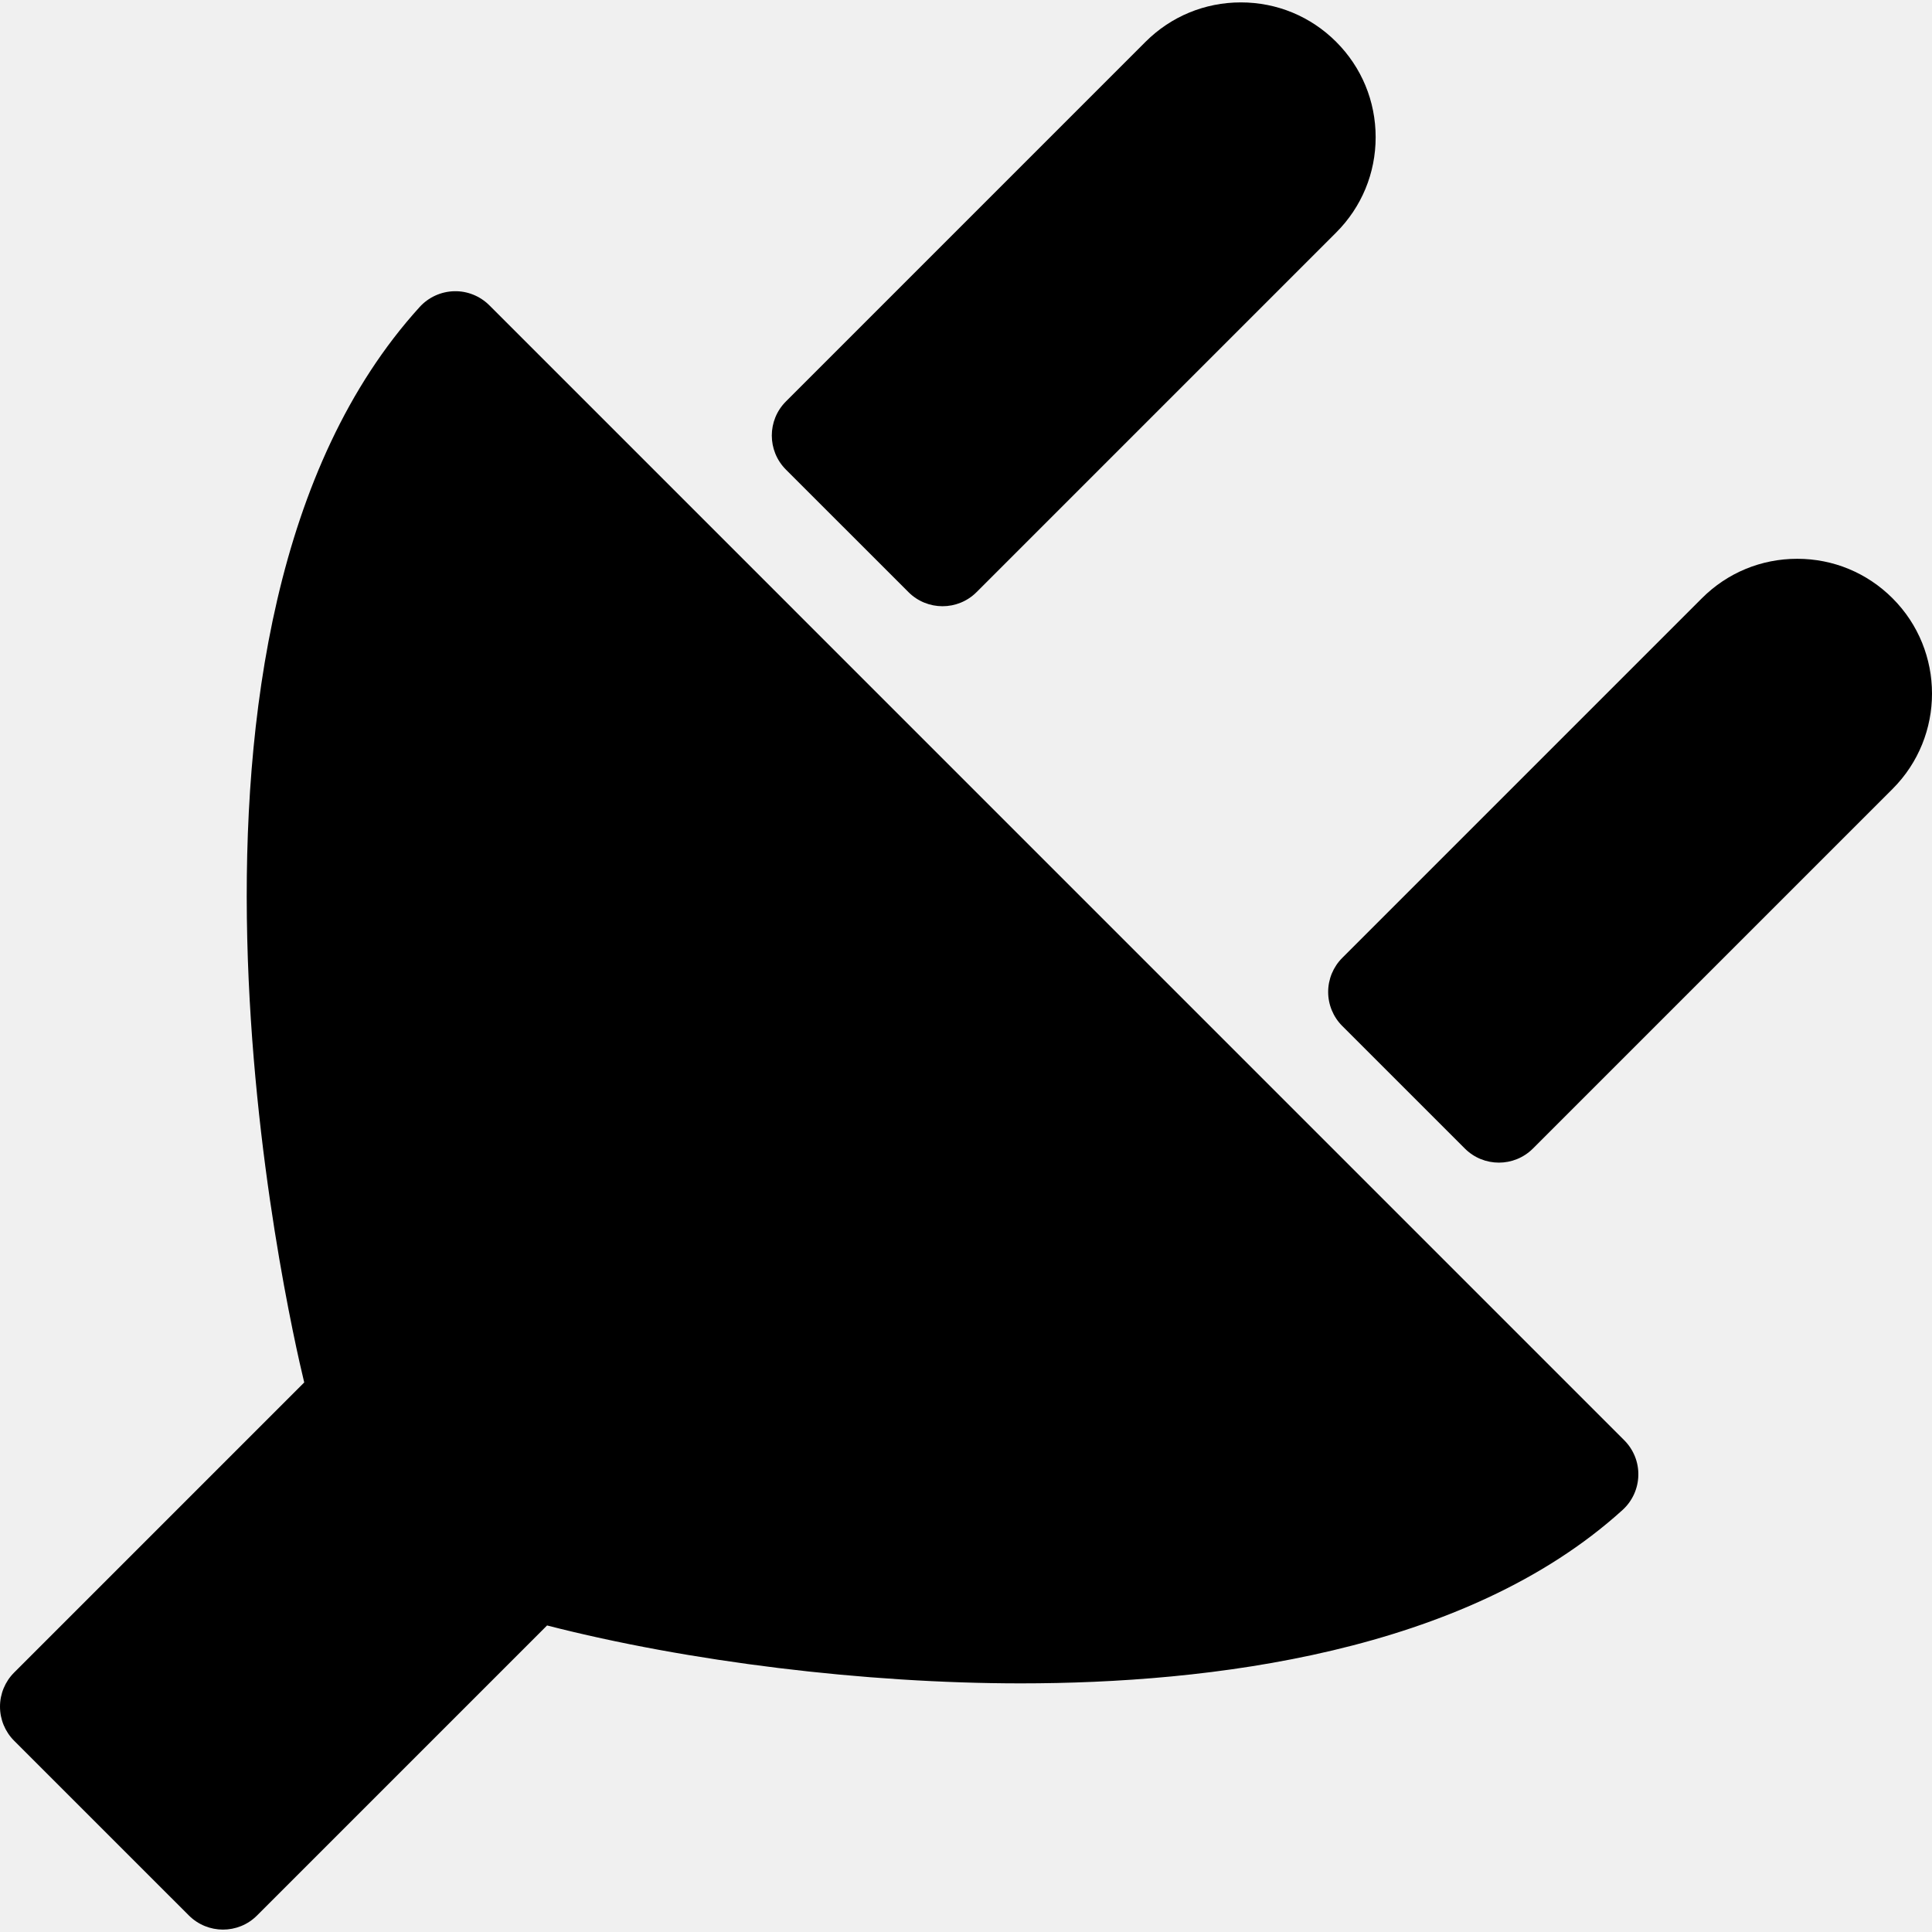
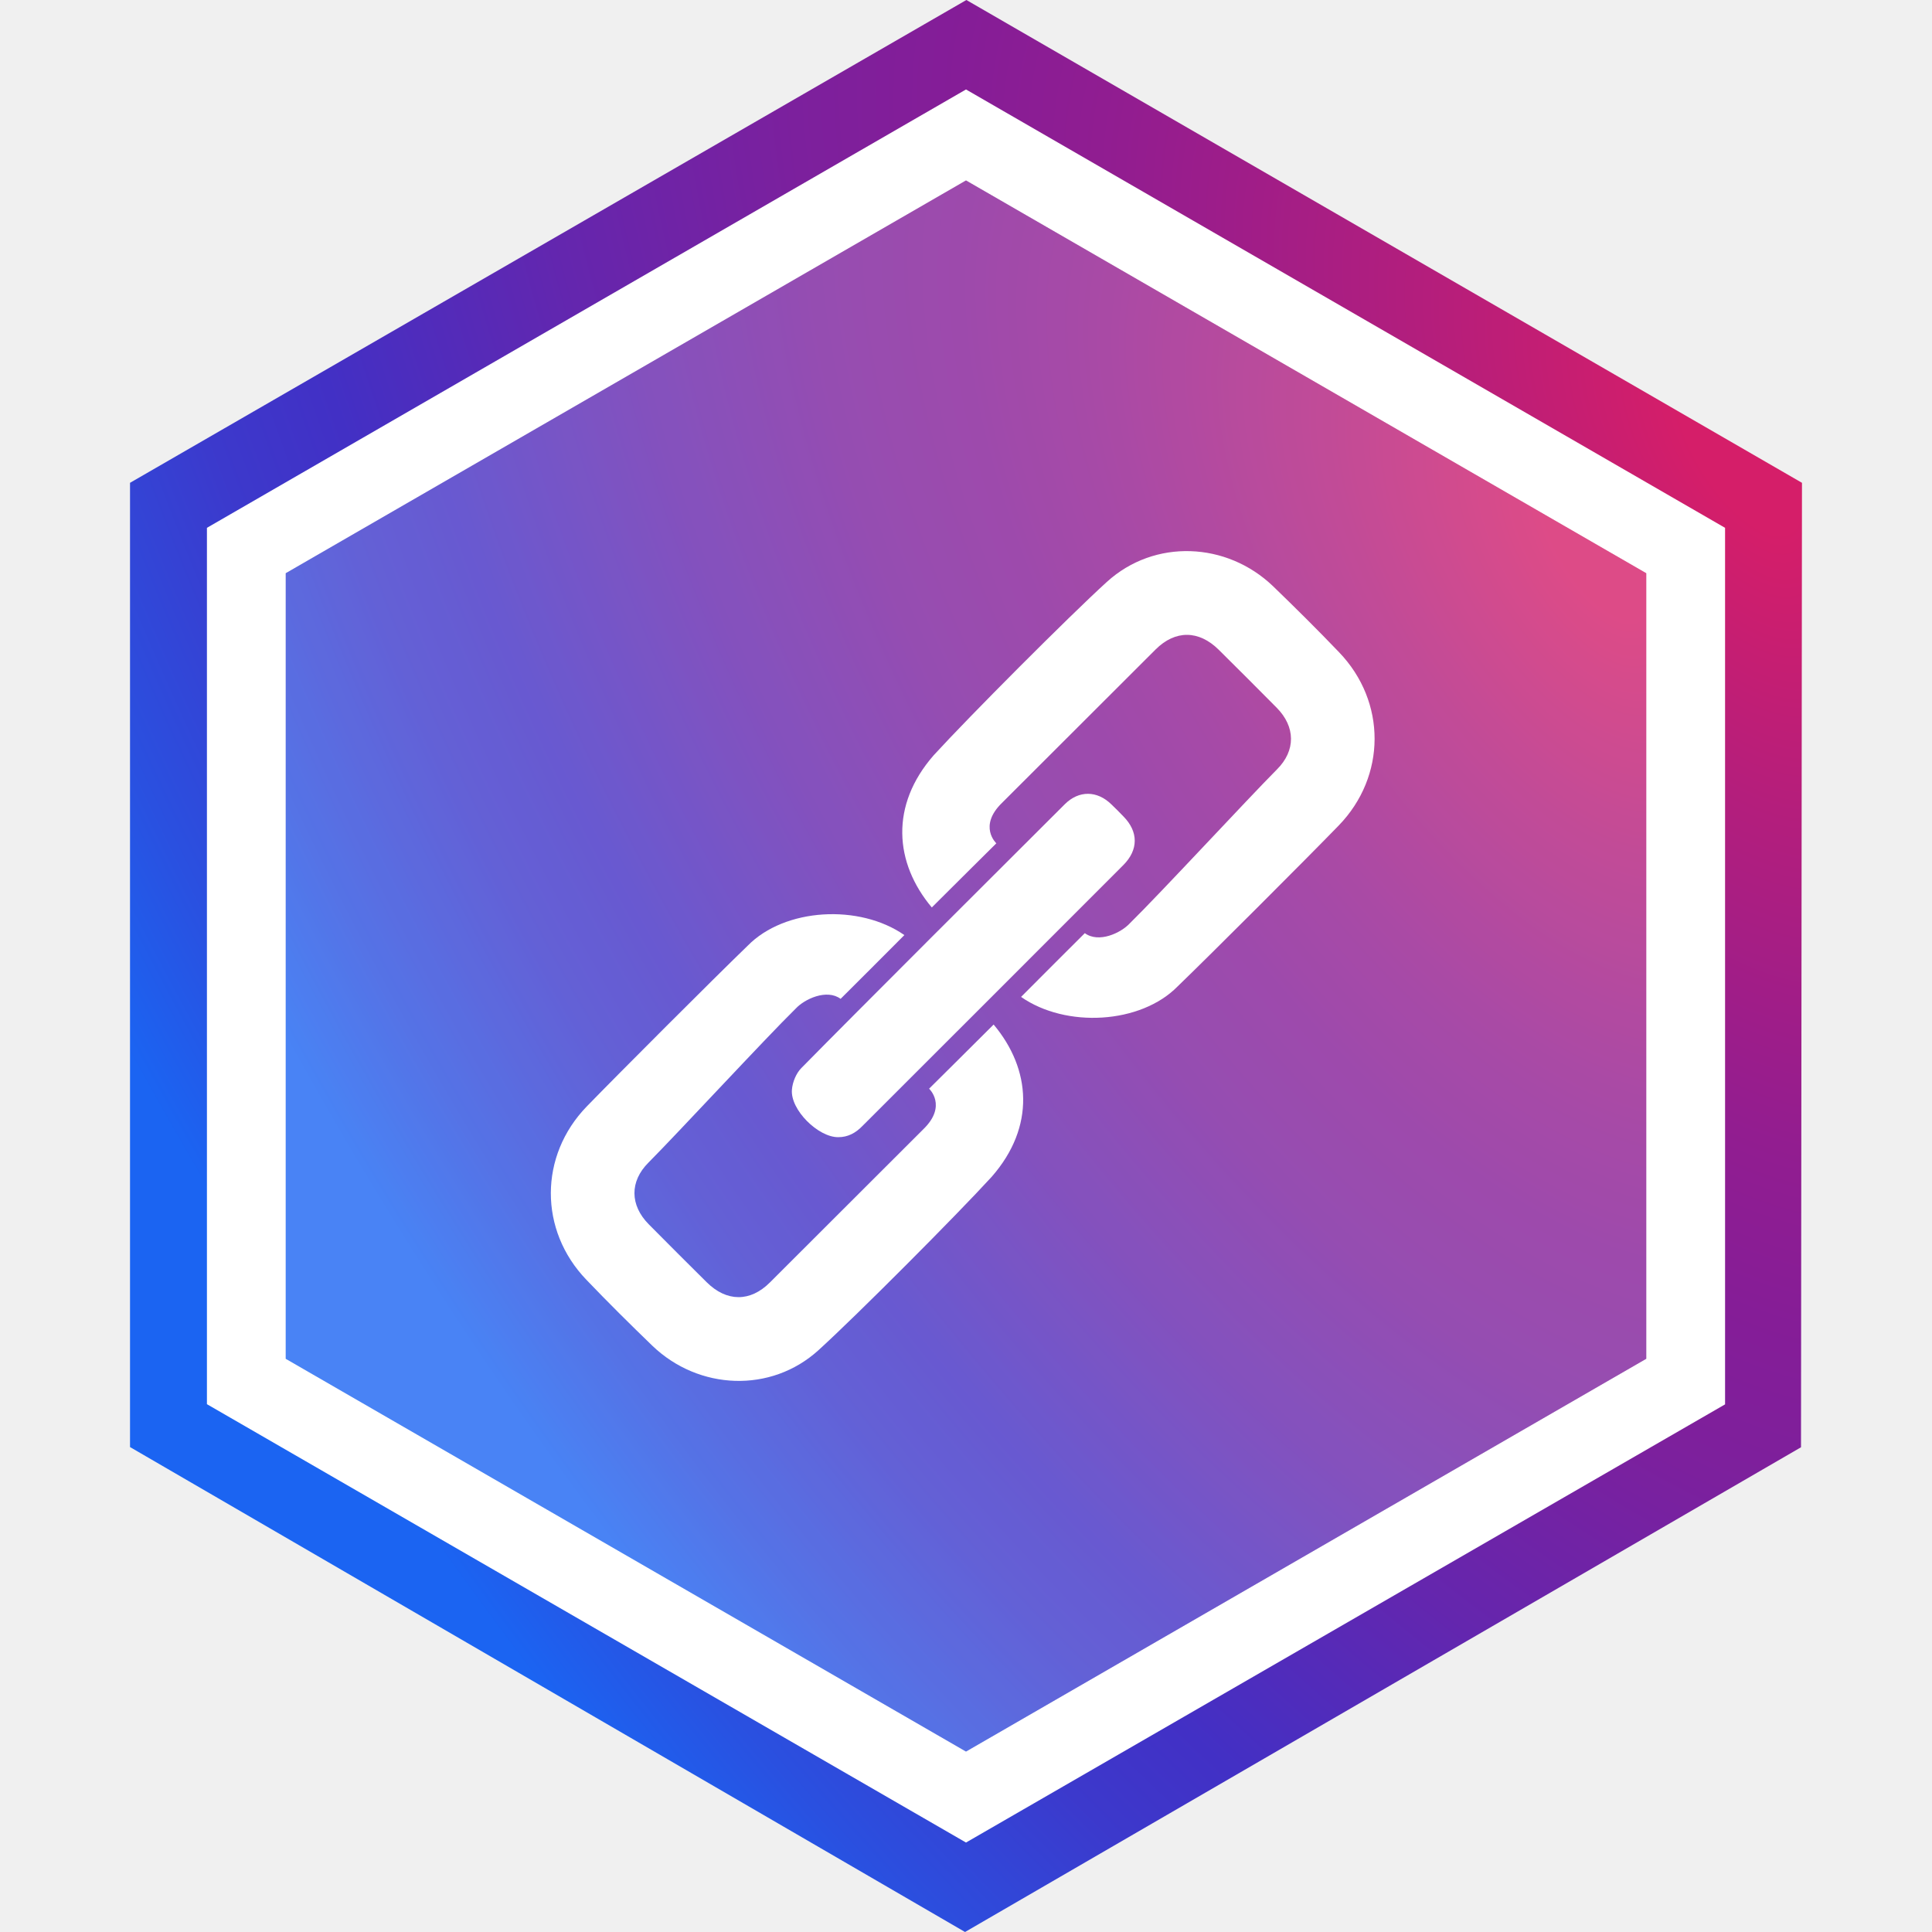
- <svg xmlns="http://www.w3.org/2000/svg" version="1.1" id="Capa_1" x="0px" y="0px" width="99.012px" height="99.012px" viewBox="0 0 99.012 99.012" style="enable-background:new 0 0 99.012 99.012;" xml:space="preserve">
+ <svg xmlns="http://www.w3.org/2000/svg" version="1.1" id="Layer_1" x="0px" y="0px" viewBox="0 0 1000 1000" enable-background="new 0 0 1000 1000" xml:space="preserve">
+   <path fill="#FFFFFF" d="M500,953.7L107.1,726.9V273.2L500,46.3l392.9,226.9v453.7L500,953.7z M147.9,703.3L500,906.6l352.1-203.3  V296.7L500,93.4L147.9,296.7V703.3z" />
  <g>
    <g>
-       <path d="M25.08,15.648c-0.478-0.478-1.135-0.742-1.805-0.723c-0.675,0.017-1.314,0.309-1.768,0.808    c-14.829,16.325-6.762,51.623-5.916,55.115L0.723,85.717C0.26,86.18,0,86.808,0,87.463c0,0.654,0.26,1.283,0.723,1.746    l8.958,8.957c0.482,0.48,1.114,0.723,1.746,0.723c0.631,0,1.264-0.24,1.745-0.723l14.865-14.864    c7.237,1.859,16.289,2.968,24.28,2.968c9.599,0,22.739-1.543,30.836-8.886c0.5-0.454,0.793-1.093,0.809-1.769    c0.018-0.676-0.245-1.328-0.723-1.805L25.08,15.648z" />
-       <path d="M46.557,30.345c0.482,0.482,1.114,0.723,1.746,0.723c0.632,0,1.264-0.241,1.746-0.724l18.428-18.428    c1.305-1.305,2.023-3.04,2.023-4.885c0-1.846-0.719-3.582-2.023-4.886c-1.305-1.305-3.039-2.022-4.885-2.022    c-1.845,0-3.581,0.718-4.887,2.022L40.277,20.574c-0.964,0.964-0.964,2.527,0,3.492L46.557,30.345z" />
-       <path d="M96.99,30.661c-1.305-1.305-3.039-2.024-4.885-2.024c-1.847,0-3.582,0.718-4.886,2.023L68.79,49.089    c-0.464,0.463-0.724,1.091-0.724,1.746s0.26,1.282,0.724,1.746l6.28,6.278c0.481,0.482,1.113,0.724,1.746,0.724    c0.631,0,1.264-0.241,1.746-0.724l18.43-18.429C99.686,37.735,99.686,33.353,96.99,30.661z" />
+       <radialGradient id="SVGID_1_" cx="833.621" cy="249.89" r="445.329" fx="1215.937" fy="248.62" gradientTransform="matrix(0.8377 -0.5462 1.2737 1.9536 -497.172 454.4656)" gradientUnits="userSpaceOnUse">
+         <stop offset="3.745849e-02" style="stop-color:#D51E69" />
+         <stop offset="0.144" style="stop-color:#B41E7C" />
+         <stop offset="0.273" style="stop-color:#921D90" />
+         <stop offset="0.342" style="stop-color:#851D97" />
+         <stop offset="0.412" style="stop-color:#7C209D" />
+         <stop offset="0.526" style="stop-color:#6426AE" />
+         <stop offset="0.651" style="stop-color:#4230C5" />
+         <stop offset="0.712" style="stop-color:#3C39CC" />
+         <stop offset="0.81" style="stop-color:#2A50E0" />
+         <stop offset="0.879" style="stop-color:#1B64F2" />
+       </radialGradient>
+       <polygon fill="url(#SVGID_1_)" points="852.1,296.7 852.1,703.3 500,906.6 147.9,703.3 147.9,296.7 500,93.4   " />
+       <radialGradient id="SVGID_00000026873286616948753510000004315303479090715292_" cx="838.076" cy="246.748" r="547.418" fx="1308.036" fy="245.188" gradientTransform="matrix(0.8377 -0.5462 1.2737 1.9536 -492.7513 459.6669)" gradientUnits="userSpaceOnUse">
+         <stop offset="3.745849e-02" style="stop-color:#D51E69" />
+         <stop offset="0.144" style="stop-color:#B41E7C" />
+         <stop offset="0.273" style="stop-color:#921D90" />
+         <stop offset="0.342" style="stop-color:#851D97" />
+         <stop offset="0.412" style="stop-color:#7C209D" />
+         <stop offset="0.526" style="stop-color:#6426AE" />
+         <stop offset="0.651" style="stop-color:#4230C5" />
+         <stop offset="0.712" style="stop-color:#3C39CC" />
+         <stop offset="0.81" style="stop-color:#2A50E0" />
+         <stop offset="0.879" style="stop-color:#1B64F2" />
+       </radialGradient>
+       <path fill="url(#SVGID_00000026873286616948753510000004315303479090715292_)" d="M500.2,0L67.3,249.9V749l432.2,251l432.7-250.9    l0.5-499.2L500.2,0z M892.9,726.9L500,953.7L107.1,726.8V273.2L500,46.3l392.9,226.9V726.9L892.9,726.9z" />
+     </g>
+     <g opacity="0.2">
+       <polygon fill="#FFFFFF" points="852.1,296.7 852.1,703.3 500,906.6 147.9,703.3 147.9,296.7 500,93.4   " />
    </g>
  </g>
  <g>
- </g>
-   <g>
- </g>
-   <g>
- </g>
-   <g>
- </g>
-   <g>
- </g>
-   <g>
- </g>
-   <g>
- </g>
-   <g>
- </g>
-   <g>
- </g>
-   <g>
- </g>
-   <g>
- </g>
-   <g>
- </g>
-   <g>
- </g>
-   <g>
- </g>
-   <g>
- </g>
+     <path fill="#FFFFFF" d="M482.3,469.7c-19.4-23.1-21.7-52.9,1-78.8c18-19.7,69.9-71.8,89.6-89.7c24.6-22.4,62-20.8,86,2.2   c11.6,11.2,23.1,22.6,34.2,34.2c24.6,25.6,24.5,64.2-0.2,89.7c-16.5,17-66.3,66.8-83.3,83.2c-19.2,19.6-57.9,21.7-81.1,5.5   c3-3.1,33-33,33-33c7.2,5.3,18.7-0.1,23.3-5.1c15.7-15.4,60.7-64.1,76.2-79.7c9.7-9.7,9.6-22-0.2-31.9c-10-10.1-20-20.1-30-30   c-10.3-10.2-22.5-10.3-32.7-0.1c-15.5,15.4-64,64-79.5,79.4c-12.4,12.1-2.9,20.9-2.9,20.9S493,459,482.3,469.7z" />
+     <path fill="#FFFFFF" d="M433.9,588.6c-10.4,0.1-24.9-14.2-24-24.6c0.3-3.9,2.2-8.5,4.9-11.2c27.8-28.3,108.2-108.5,136.3-136.5   c7.3-7.3,16.8-7.2,24.2,0.1c2.1,2,4.2,4.1,6.2,6.2c7.8,7.9,7.8,17.3-0.1,25.2C553.9,475.4,474,555.2,446.3,582.9   C442.9,586.4,438.9,588.6,433.9,588.6z" />
+     <path fill="#FFFFFF" d="M514.3,530.3c19.4,23.1,21.7,52.9-1,78.8c-18,19.7-69.9,71.8-89.6,89.7c-24.6,22.4-62,20.8-86-2.2   c-11.6-11.2-23.1-22.6-34.2-34.2c-24.6-25.6-24.5-64.2,0.2-89.7c16.5-17,66.3-66.8,83.3-83.2c19.2-19.6,57.9-21.7,81.1-5.5   c-3,3.1-33,33-33,33c-7.2-5.3-18.7,0.1-23.3,5.1c-15.7,15.4-60.7,64.1-76.2,79.7c-9.7,9.7-9.6,22,0.2,31.9c10,10.1,20,20.1,30,30   c10.3,10.2,22.5,10.3,32.7,0.1c15.5-15.4,64-64,79.5-79.4c12.4-12.1,2.9-20.9,2.9-20.9S503.6,541,514.3,530.3z" />
+   </g>
</svg>
